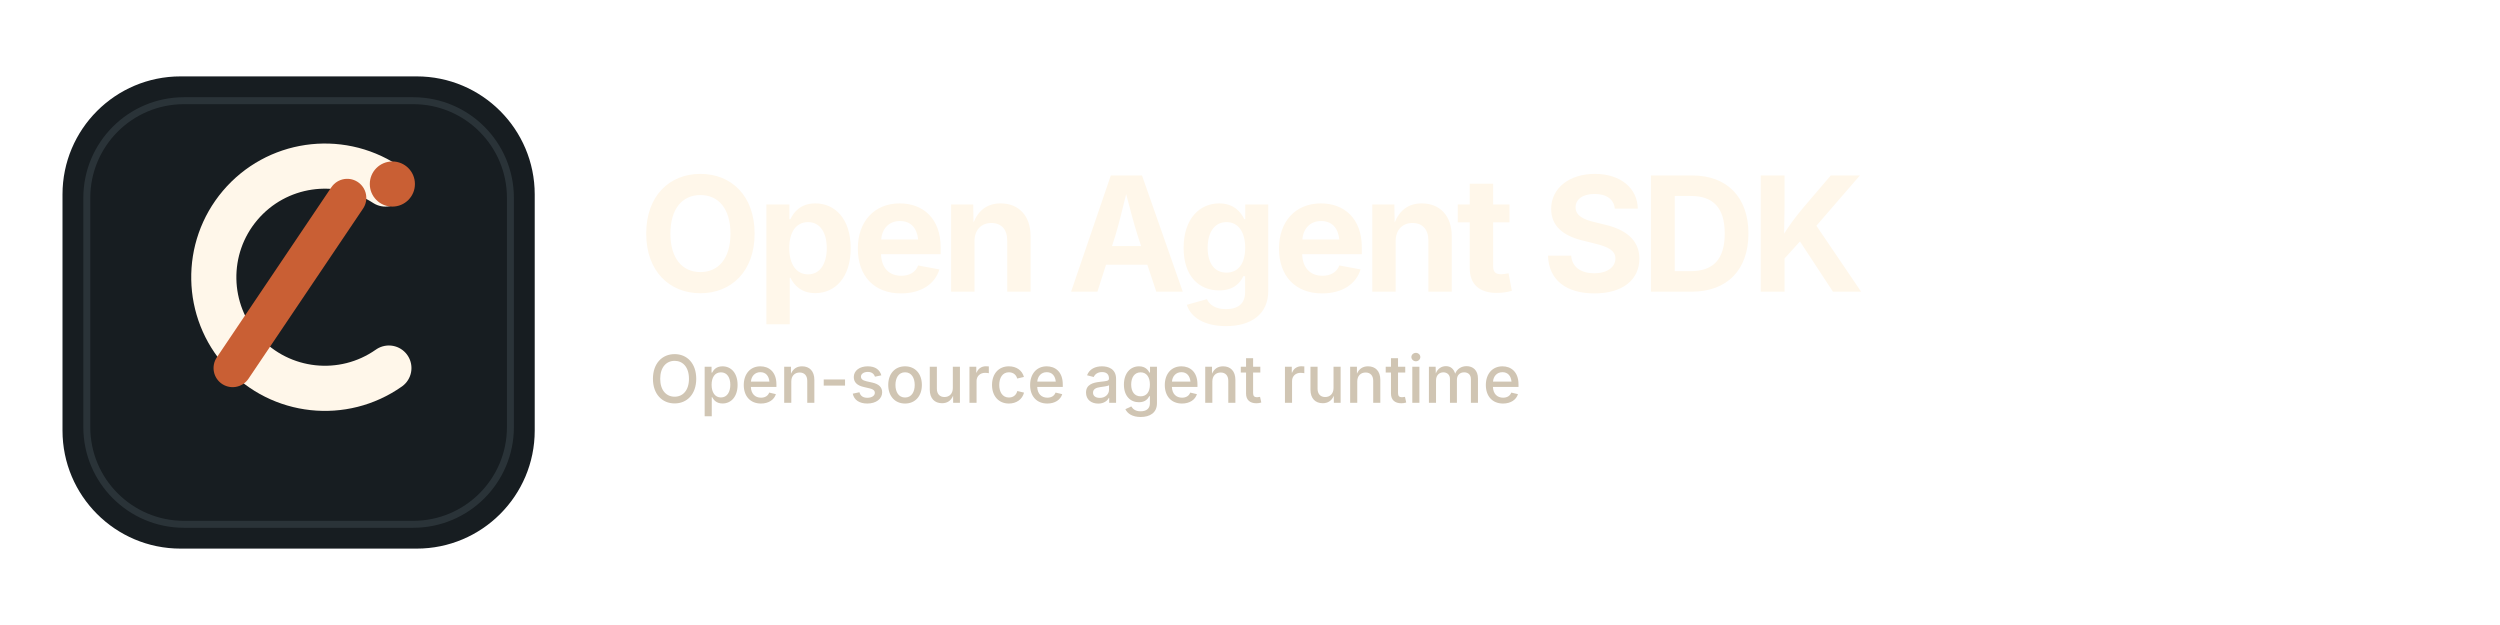
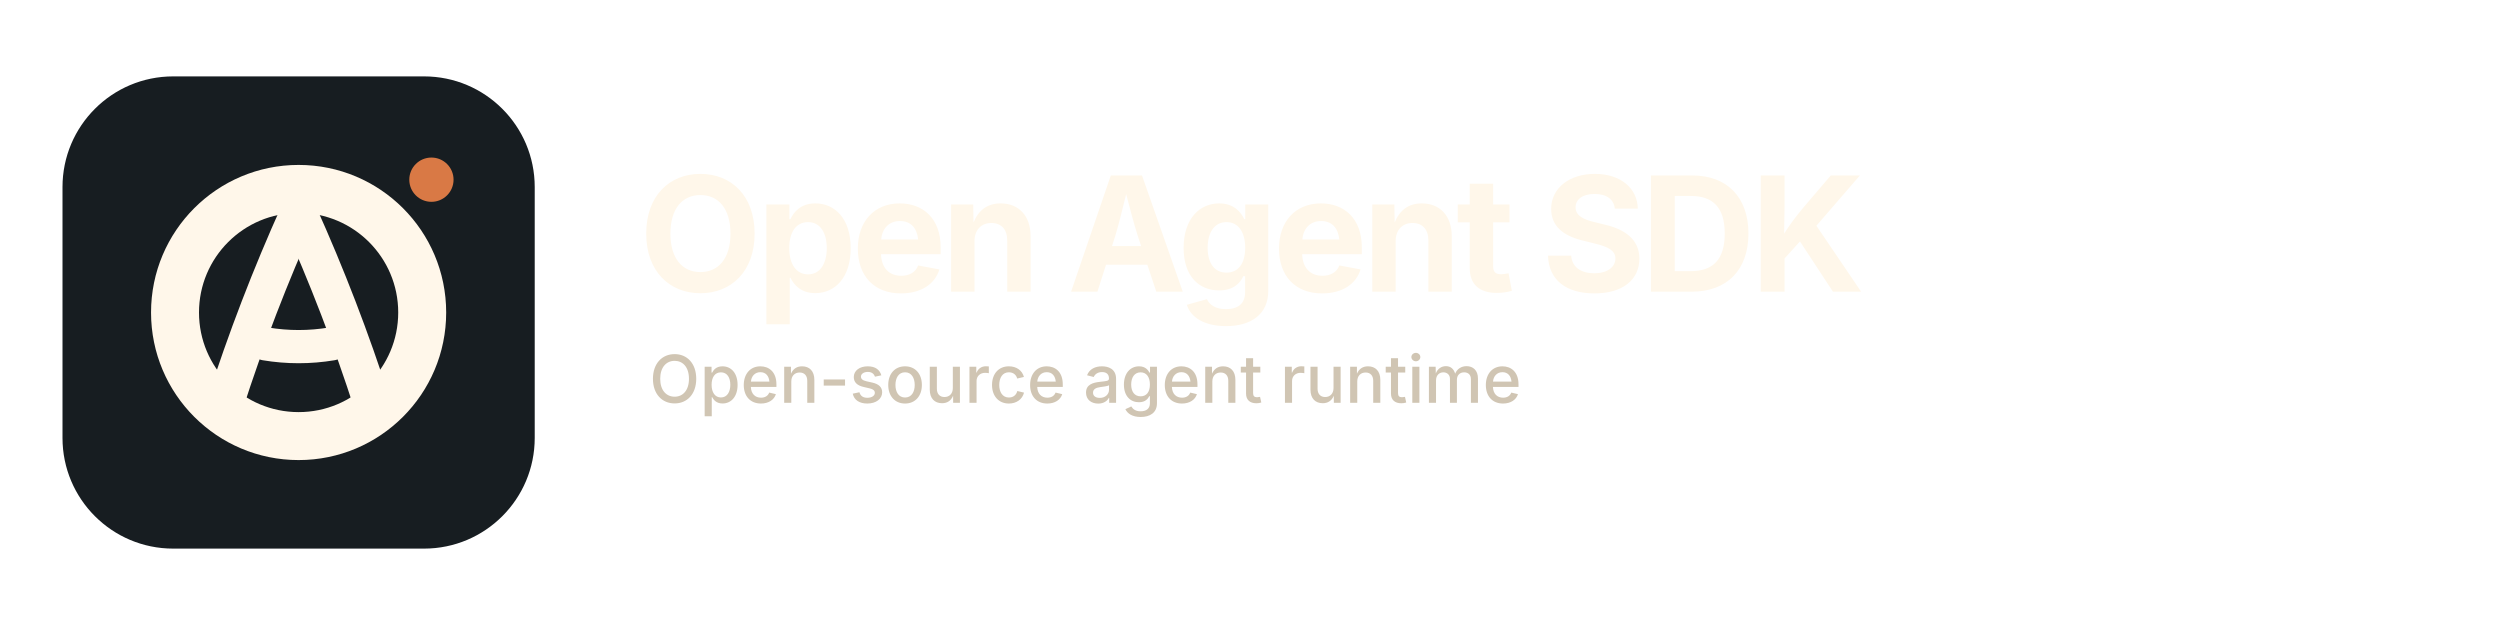
<svg xmlns="http://www.w3.org/2000/svg" width="720" height="180" viewBox="0 0 720 180" fill="none" role="img" aria-labelledby="title desc">
-   <rect x="18" y="22" width="136" height="136" rx="34" fill="#171d21" />
-   <rect x="25" y="29" width="122" height="122" rx="28" stroke="#2A3338" stroke-width="2" />
-   <path d="M111 53A32 32 0 1 0 112 106" stroke="#FFF7EA" stroke-width="13" stroke-linecap="round" />
-   <path d="M67 106L100 57" stroke="#C95F34" stroke-width="11" stroke-linecap="round" />
-   <circle cx="113" cy="53" r="6.5" fill="#C95F34" />
+   <svg x="18" y="22" width="136" height="136" viewBox="0 0 128 128" fill="none">
+     <rect width="128" height="128" rx="30" fill="#171D21" />
+     <path fill-rule="evenodd" clip-rule="evenodd" d="M64 24C86.091 24 104 41.909 104 64C104 86.091 86.091 104 64 104C41.909 104 24 86.091 24 64C24 41.909 41.909 24 64 24ZM64 37C49.088 37 37 49.088 37 64C37 78.912 49.088 91 64 91C78.912 91 91 78.912 91 64C91 49.088 78.912 37 64 37Z" fill="#FFF7EA" />
+     <path d="M44 89Q52.5 62.5 64 37" stroke="#FFF7EA" stroke-width="10" stroke-linecap="round" />
+     <path d="M84 89Q75.5 62.5 64 37" stroke="#FFF7EA" stroke-width="10" stroke-linecap="round" />
+     <path d="M55 72.5Q64 74 73 72.5" stroke="#FFF7EA" stroke-width="9" stroke-linecap="round" />
+     <circle cx="100" cy="28" r="6" fill="#D97945" />
+   </svg>
  <g fill="#FFF7EA">
    <text x="184" y="84" font-size="46" font-family="'Avenir Next', 'SF Pro Display', 'Helvetica Neue', sans-serif" font-weight="700" letter-spacing="-1.6">Open Agent SDK</text>
    <text x="187" y="116" font-size="19" font-family="'Avenir Next', 'SF Pro Text', 'Helvetica Neue', sans-serif" font-weight="500" fill="#D0C5B3">Open-source agent runtime</text>
  </g>
</svg>
